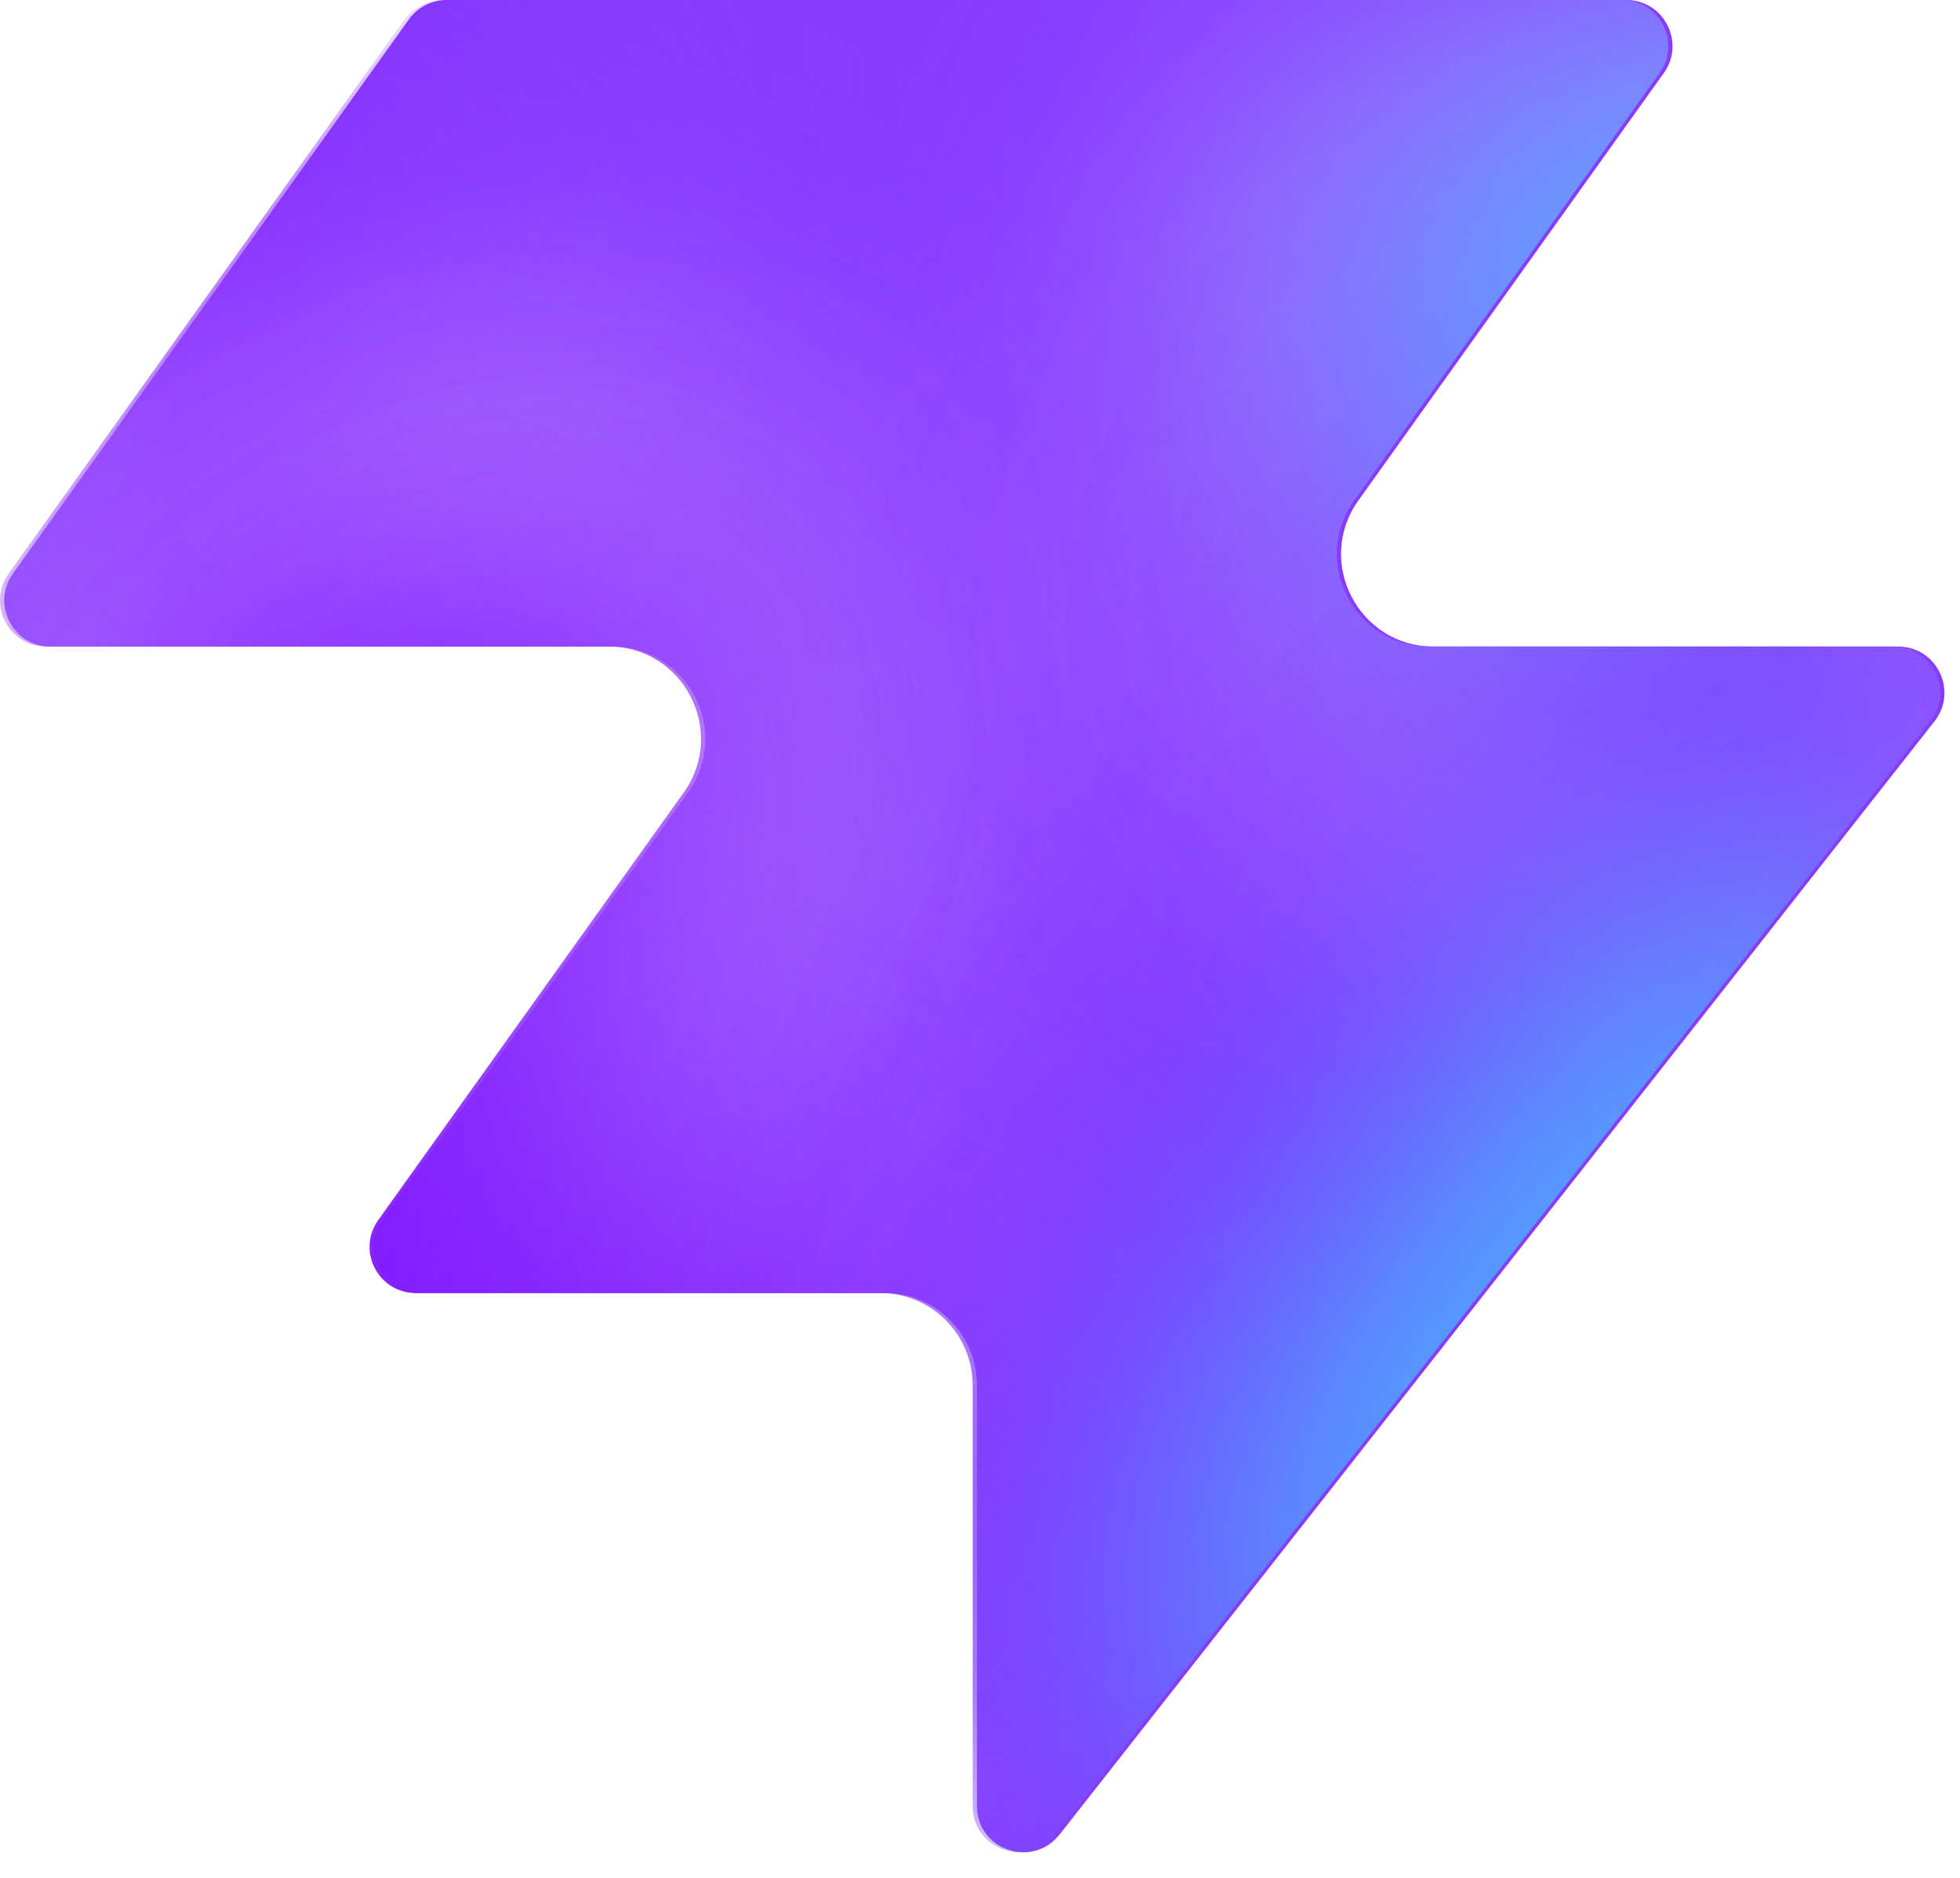
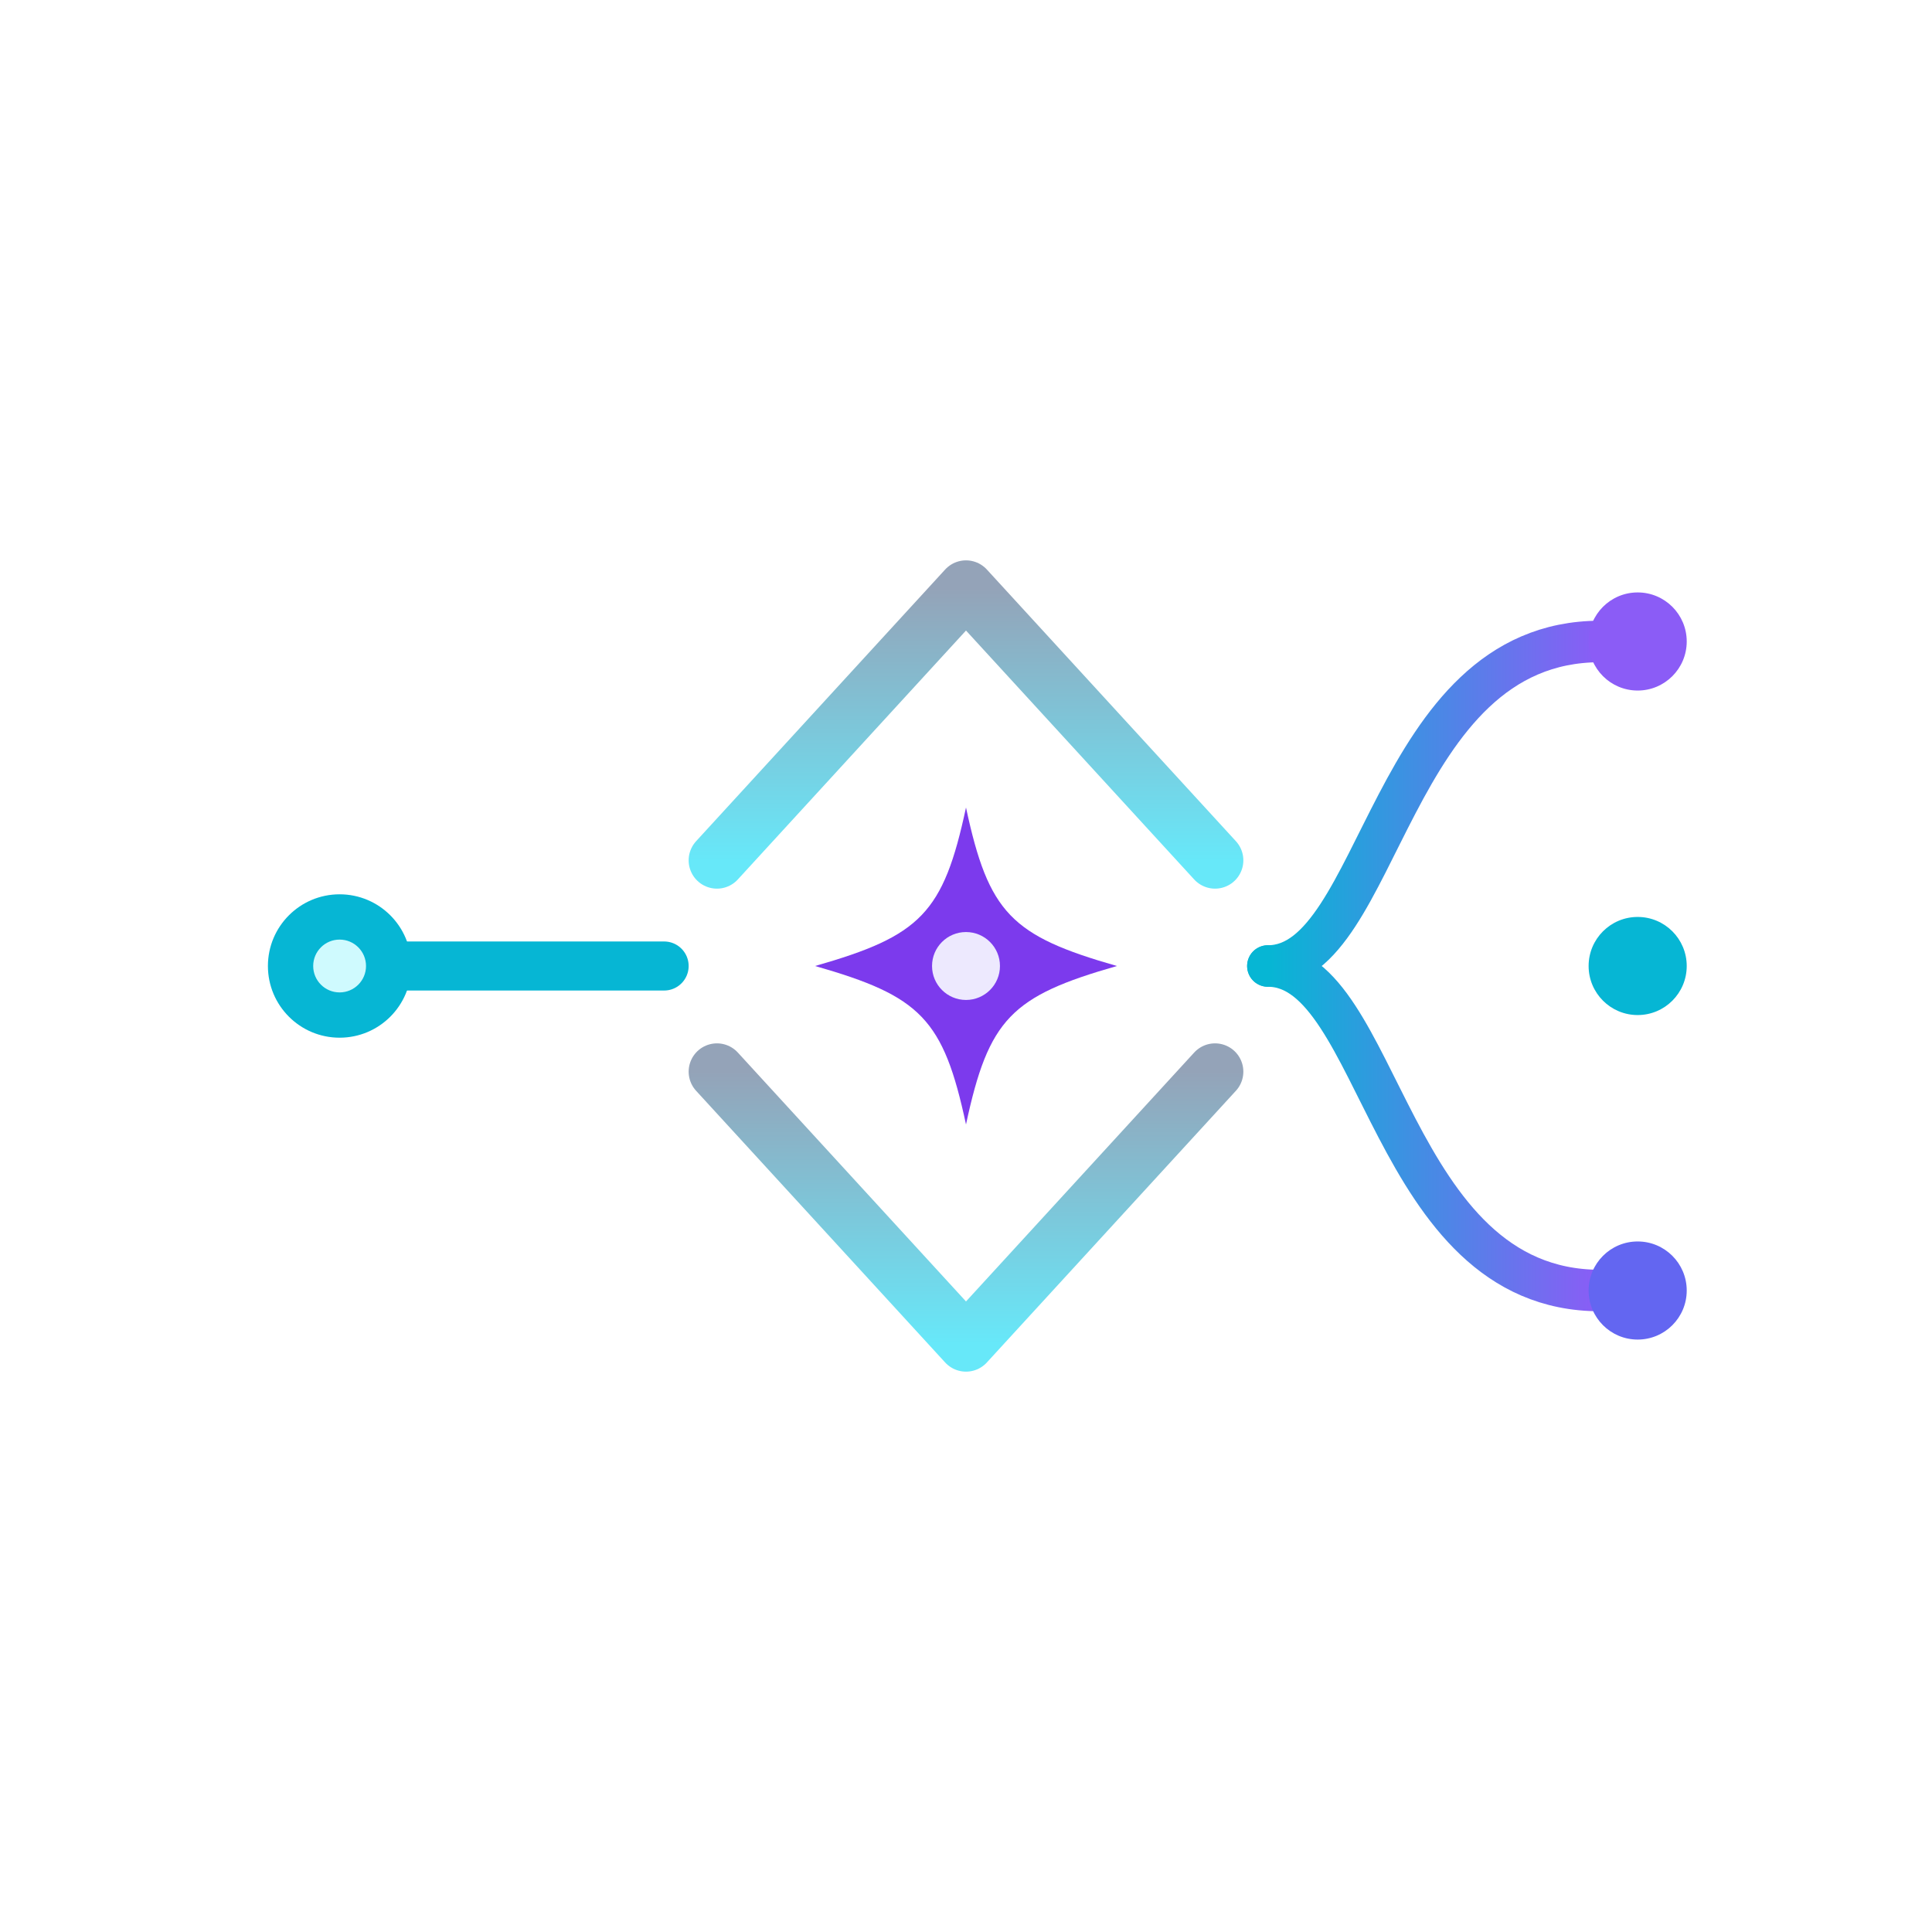
- <svg xmlns="http://www.w3.org/2000/svg" width="48" height="46" fill="none" viewBox="0 0 48 46">
-   <path fill="#863bff" d="M25.946 44.938c-.664.845-2.021.375-2.021-.698V33.937a2.26 2.26 0 0 0-2.262-2.262H10.287c-.92 0-1.456-1.04-.92-1.788l7.48-10.471c1.07-1.497 0-3.578-1.842-3.578H1.237c-.92 0-1.456-1.04-.92-1.788L10.013.474c.214-.297.556-.474.92-.474h28.894c.92 0 1.456 1.04.92 1.788l-7.48 10.471c-1.07 1.498 0 3.579 1.842 3.579h11.377c.943 0 1.473 1.088.89 1.83L25.947 44.94z" style="fill:#863bff;fill:color(display-p3 .525 .23 1);fill-opacity:1" />
-   <mask id="a" width="48" height="46" x="0" y="0" maskUnits="userSpaceOnUse" style="mask-type:alpha">
-     <path fill="#000" d="M25.842 44.938c-.664.844-2.021.375-2.021-.698V33.937a2.26 2.26 0 0 0-2.262-2.262H10.183c-.92 0-1.456-1.04-.92-1.788l7.48-10.471c1.07-1.498 0-3.579-1.842-3.579H1.133c-.92 0-1.456-1.04-.92-1.787L9.91.473c.214-.297.556-.474.92-.474h28.894c.92 0 1.456 1.04.92 1.788l-7.48 10.471c-1.07 1.498 0 3.578 1.842 3.578h11.377c.943 0 1.473 1.088.89 1.832L25.843 44.94z" style="fill:#000;fill-opacity:1" />
-   </mask>
-   <g mask="url(#a)">
-     <g filter="url(#b)">
-       <ellipse cx="5.508" cy="14.704" fill="#ede6ff" rx="5.508" ry="14.704" style="fill:#ede6ff;fill:color(display-p3 .927 .903 1);fill-opacity:1" transform="matrix(.00324 1 1 -.00324 -4.47 31.516)" />
-     </g>
-     <g filter="url(#c)">
-       <ellipse cx="10.399" cy="29.851" fill="#ede6ff" rx="10.399" ry="29.851" style="fill:#ede6ff;fill:color(display-p3 .927 .903 1);fill-opacity:1" transform="matrix(.00324 1 1 -.00324 -39.328 7.883)" />
-     </g>
-     <g filter="url(#d)">
-       <ellipse cx="5.508" cy="30.487" fill="#7e14ff" rx="5.508" ry="30.487" style="fill:#7e14ff;fill:color(display-p3 .492 .077 1);fill-opacity:1" transform="rotate(89.814 -25.913 -14.639)scale(1 -1)" />
-     </g>
-     <g filter="url(#e)">
-       <ellipse cx="5.508" cy="30.599" fill="#7e14ff" rx="5.508" ry="30.599" style="fill:#7e14ff;fill:color(display-p3 .492 .077 1);fill-opacity:1" transform="rotate(89.814 -32.644 -3.334)scale(1 -1)" />
-     </g>
-     <g filter="url(#f)">
-       <ellipse cx="5.508" cy="30.599" fill="#7e14ff" rx="5.508" ry="30.599" style="fill:#7e14ff;fill:color(display-p3 .492 .077 1);fill-opacity:1" transform="matrix(.00324 1 1 -.00324 -34.34 30.47)" />
-     </g>
-     <g filter="url(#g)">
-       <ellipse cx="14.072" cy="22.078" fill="#ede6ff" rx="14.072" ry="22.078" style="fill:#ede6ff;fill:color(display-p3 .927 .903 1);fill-opacity:1" transform="rotate(93.35 24.506 48.493)scale(-1 1)" />
-     </g>
-     <g filter="url(#h)">
-       <ellipse cx="3.47" cy="21.501" fill="#7e14ff" rx="3.47" ry="21.501" style="fill:#7e14ff;fill:color(display-p3 .492 .077 1);fill-opacity:1" transform="rotate(89.009 28.708 47.59)scale(-1 1)" />
-     </g>
-     <g filter="url(#i)">
-       <ellipse cx="3.47" cy="21.501" fill="#7e14ff" rx="3.47" ry="21.501" style="fill:#7e14ff;fill:color(display-p3 .492 .077 1);fill-opacity:1" transform="rotate(89.009 28.708 47.59)scale(-1 1)" />
-     </g>
-     <g filter="url(#j)">
-       <ellipse cx=".387" cy="8.972" fill="#7e14ff" rx="4.407" ry="29.108" style="fill:#7e14ff;fill:color(display-p3 .492 .077 1);fill-opacity:1" transform="rotate(39.51 .387 8.972)" />
-     </g>
-     <g filter="url(#k)">
-       <ellipse cx="47.523" cy="-6.092" fill="#7e14ff" rx="4.407" ry="29.108" style="fill:#7e14ff;fill:color(display-p3 .492 .077 1);fill-opacity:1" transform="rotate(37.892 47.523 -6.092)" />
-     </g>
-     <g filter="url(#l)">
-       <ellipse cx="41.412" cy="6.333" fill="#47bfff" rx="5.971" ry="9.665" style="fill:#47bfff;fill:color(display-p3 .28 .748 1);fill-opacity:1" transform="rotate(37.892 41.412 6.333)" />
-     </g>
-     <g filter="url(#m)">
-       <ellipse cx="-1.879" cy="38.332" fill="#7e14ff" rx="4.407" ry="29.108" style="fill:#7e14ff;fill:color(display-p3 .492 .077 1);fill-opacity:1" transform="rotate(37.892 -1.88 38.332)" />
-     </g>
-     <g filter="url(#n)">
-       <ellipse cx="-1.879" cy="38.332" fill="#7e14ff" rx="4.407" ry="29.108" style="fill:#7e14ff;fill:color(display-p3 .492 .077 1);fill-opacity:1" transform="rotate(37.892 -1.88 38.332)" />
-     </g>
-     <g filter="url(#o)">
-       <ellipse cx="35.651" cy="29.907" fill="#7e14ff" rx="4.407" ry="29.108" style="fill:#7e14ff;fill:color(display-p3 .492 .077 1);fill-opacity:1" transform="rotate(37.892 35.651 29.907)" />
-     </g>
-     <g filter="url(#p)">
-       <ellipse cx="38.418" cy="32.4" fill="#47bfff" rx="5.971" ry="15.297" style="fill:#47bfff;fill:color(display-p3 .28 .748 1);fill-opacity:1" transform="rotate(37.892 38.418 32.4)" />
-     </g>
+ <svg xmlns="http://www.w3.org/2000/svg" viewBox="0 0 512 512" width="512" height="512">
+   <defs>
+     <linearGradient id="portal" x1="0" y1="0" x2="0" y2="1">
+       <stop offset="0" stop-color="#94a3b8" />
+       <stop offset="1" stop-color="#67e8f9" />
+     </linearGradient>
+     <linearGradient id="flow" x1="0" y1="0" x2="1" y2="0">
+       <stop offset="0" stop-color="#06b6d4" />
+       <stop offset="1" stop-color="#8b5cf6" />
+     </linearGradient>
+   </defs>
+   <line x1="104" y1="256" x2="176" y2="256" stroke="#06b6d4" stroke-width="13" stroke-linecap="round" />
+   <circle cx="90" cy="256" r="19" fill="#06b6d4" />
+   <circle cx="90" cy="256" r="7" fill="#cffafe" />
+   <path d="M190 228 L 256 156 L 322 228" fill="none" stroke="url(#portal)" stroke-width="15" stroke-linecap="round" stroke-linejoin="round" />
+   <path d="M190 284 L 256 356 L 322 284" fill="none" stroke="url(#portal)" stroke-width="15" stroke-linecap="round" stroke-linejoin="round" />
+   <path d="M256 214 C 262 242, 268 248, 296 256 C 268 264, 262 270, 256 298 C 250 270, 244 264, 216 256 C 244 248, 250 242, 256 214 Z" fill="#7c3aed" />
+   <circle cx="256" cy="256" r="9" fill="#ede9fe" />
+   <g fill="none" stroke="url(#flow)" stroke-width="11" stroke-linecap="round">
+     <path d="M336 256 C 366 256, 368 170, 424 170" />
+     <path d="M336 256 L 424 256" />
+     <path d="M336 256 C 366 256, 368 342, 424 342" />
  </g>
-   <defs>
-     <filter id="b" width="60.045" height="41.654" x="-19.77" y="16.149" color-interpolation-filters="sRGB" filterUnits="userSpaceOnUse">
-       <feFlood flood-opacity="0" result="BackgroundImageFix" />
-       <feBlend in="SourceGraphic" in2="BackgroundImageFix" result="shape" />
-       <feGaussianBlur result="effect1_foregroundBlur_2002_17158" stdDeviation="7.659" />
-     </filter>
-     <filter id="c" width="90.34" height="51.437" x="-54.613" y="-7.533" color-interpolation-filters="sRGB" filterUnits="userSpaceOnUse">
-       <feFlood flood-opacity="0" result="BackgroundImageFix" />
-       <feBlend in="SourceGraphic" in2="BackgroundImageFix" result="shape" />
-       <feGaussianBlur result="effect1_foregroundBlur_2002_17158" stdDeviation="7.659" />
-     </filter>
-     <filter id="d" width="79.355" height="29.4" x="-49.64" y="2.03" color-interpolation-filters="sRGB" filterUnits="userSpaceOnUse">
-       <feFlood flood-opacity="0" result="BackgroundImageFix" />
-       <feBlend in="SourceGraphic" in2="BackgroundImageFix" result="shape" />
-       <feGaussianBlur result="effect1_foregroundBlur_2002_17158" stdDeviation="4.596" />
-     </filter>
-     <filter id="e" width="79.579" height="29.4" x="-45.045" y="20.029" color-interpolation-filters="sRGB" filterUnits="userSpaceOnUse">
-       <feFlood flood-opacity="0" result="BackgroundImageFix" />
-       <feBlend in="SourceGraphic" in2="BackgroundImageFix" result="shape" />
-       <feGaussianBlur result="effect1_foregroundBlur_2002_17158" stdDeviation="4.596" />
-     </filter>
-     <filter id="f" width="79.579" height="29.4" x="-43.513" y="21.178" color-interpolation-filters="sRGB" filterUnits="userSpaceOnUse">
-       <feFlood flood-opacity="0" result="BackgroundImageFix" />
-       <feBlend in="SourceGraphic" in2="BackgroundImageFix" result="shape" />
-       <feGaussianBlur result="effect1_foregroundBlur_2002_17158" stdDeviation="4.596" />
-     </filter>
-     <filter id="g" width="74.749" height="58.852" x="15.756" y="-17.901" color-interpolation-filters="sRGB" filterUnits="userSpaceOnUse">
-       <feFlood flood-opacity="0" result="BackgroundImageFix" />
-       <feBlend in="SourceGraphic" in2="BackgroundImageFix" result="shape" />
-       <feGaussianBlur result="effect1_foregroundBlur_2002_17158" stdDeviation="7.659" />
-     </filter>
-     <filter id="h" width="61.377" height="25.362" x="23.548" y="2.284" color-interpolation-filters="sRGB" filterUnits="userSpaceOnUse">
-       <feFlood flood-opacity="0" result="BackgroundImageFix" />
-       <feBlend in="SourceGraphic" in2="BackgroundImageFix" result="shape" />
-       <feGaussianBlur result="effect1_foregroundBlur_2002_17158" stdDeviation="4.596" />
-     </filter>
-     <filter id="i" width="61.377" height="25.362" x="23.548" y="2.284" color-interpolation-filters="sRGB" filterUnits="userSpaceOnUse">
-       <feFlood flood-opacity="0" result="BackgroundImageFix" />
-       <feBlend in="SourceGraphic" in2="BackgroundImageFix" result="shape" />
-       <feGaussianBlur result="effect1_foregroundBlur_2002_17158" stdDeviation="4.596" />
-     </filter>
-     <filter id="j" width="56.045" height="63.649" x="-27.636" y="-22.853" color-interpolation-filters="sRGB" filterUnits="userSpaceOnUse">
-       <feFlood flood-opacity="0" result="BackgroundImageFix" />
-       <feBlend in="SourceGraphic" in2="BackgroundImageFix" result="shape" />
-       <feGaussianBlur result="effect1_foregroundBlur_2002_17158" stdDeviation="4.596" />
-     </filter>
-     <filter id="k" width="54.814" height="64.646" x="20.116" y="-38.415" color-interpolation-filters="sRGB" filterUnits="userSpaceOnUse">
-       <feFlood flood-opacity="0" result="BackgroundImageFix" />
-       <feBlend in="SourceGraphic" in2="BackgroundImageFix" result="shape" />
-       <feGaussianBlur result="effect1_foregroundBlur_2002_17158" stdDeviation="4.596" />
-     </filter>
-     <filter id="l" width="33.541" height="35.313" x="24.641" y="-11.323" color-interpolation-filters="sRGB" filterUnits="userSpaceOnUse">
-       <feFlood flood-opacity="0" result="BackgroundImageFix" />
-       <feBlend in="SourceGraphic" in2="BackgroundImageFix" result="shape" />
-       <feGaussianBlur result="effect1_foregroundBlur_2002_17158" stdDeviation="4.596" />
-     </filter>
-     <filter id="m" width="54.814" height="64.646" x="-29.286" y="6.009" color-interpolation-filters="sRGB" filterUnits="userSpaceOnUse">
-       <feFlood flood-opacity="0" result="BackgroundImageFix" />
-       <feBlend in="SourceGraphic" in2="BackgroundImageFix" result="shape" />
-       <feGaussianBlur result="effect1_foregroundBlur_2002_17158" stdDeviation="4.596" />
-     </filter>
-     <filter id="n" width="54.814" height="64.646" x="-29.286" y="6.009" color-interpolation-filters="sRGB" filterUnits="userSpaceOnUse">
-       <feFlood flood-opacity="0" result="BackgroundImageFix" />
-       <feBlend in="SourceGraphic" in2="BackgroundImageFix" result="shape" />
-       <feGaussianBlur result="effect1_foregroundBlur_2002_17158" stdDeviation="4.596" />
-     </filter>
-     <filter id="o" width="54.814" height="64.646" x="8.244" y="-2.416" color-interpolation-filters="sRGB" filterUnits="userSpaceOnUse">
-       <feFlood flood-opacity="0" result="BackgroundImageFix" />
-       <feBlend in="SourceGraphic" in2="BackgroundImageFix" result="shape" />
-       <feGaussianBlur result="effect1_foregroundBlur_2002_17158" stdDeviation="4.596" />
-     </filter>
-     <filter id="p" width="39.409" height="43.623" x="18.713" y="10.588" color-interpolation-filters="sRGB" filterUnits="userSpaceOnUse">
-       <feFlood flood-opacity="0" result="BackgroundImageFix" />
-       <feBlend in="SourceGraphic" in2="BackgroundImageFix" result="shape" />
-       <feGaussianBlur result="effect1_foregroundBlur_2002_17158" stdDeviation="4.596" />
-     </filter>
-   </defs>
+   <circle cx="434" cy="170" r="13" fill="#8b5cf6" />
+   <circle cx="434" cy="256" r="13" fill="#06b6d4" />
+   <circle cx="434" cy="342" r="13" fill="#6366f1" />
</svg>
